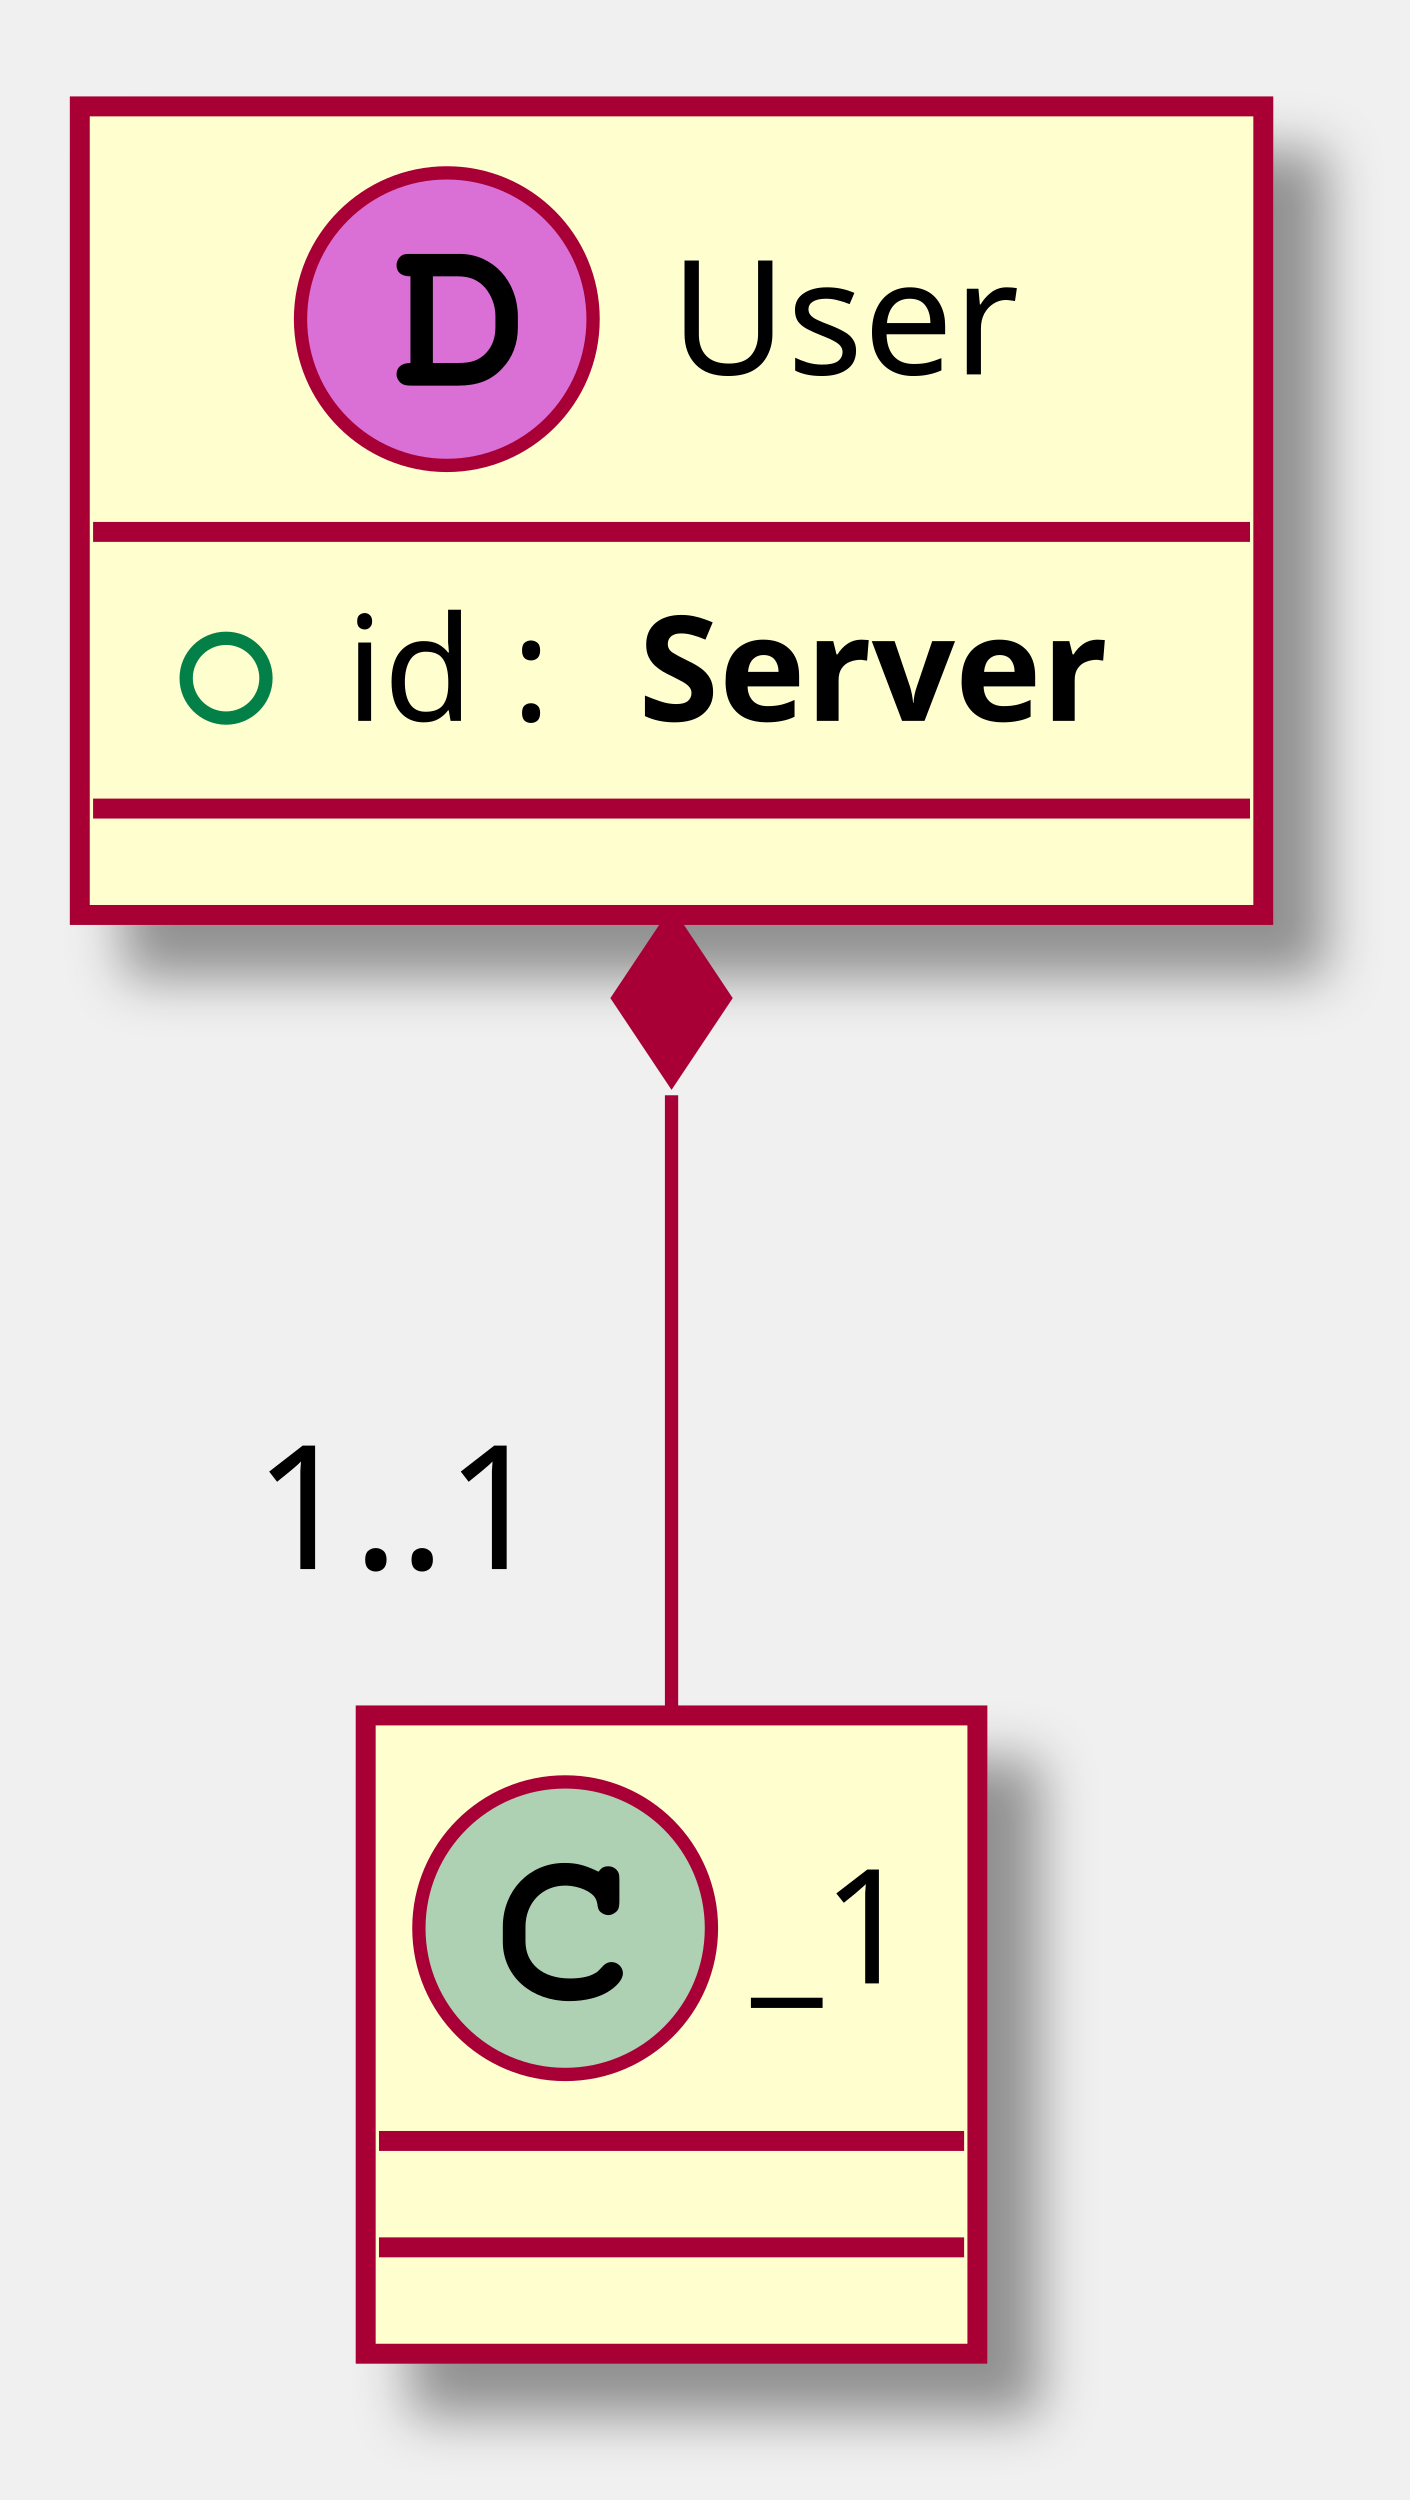
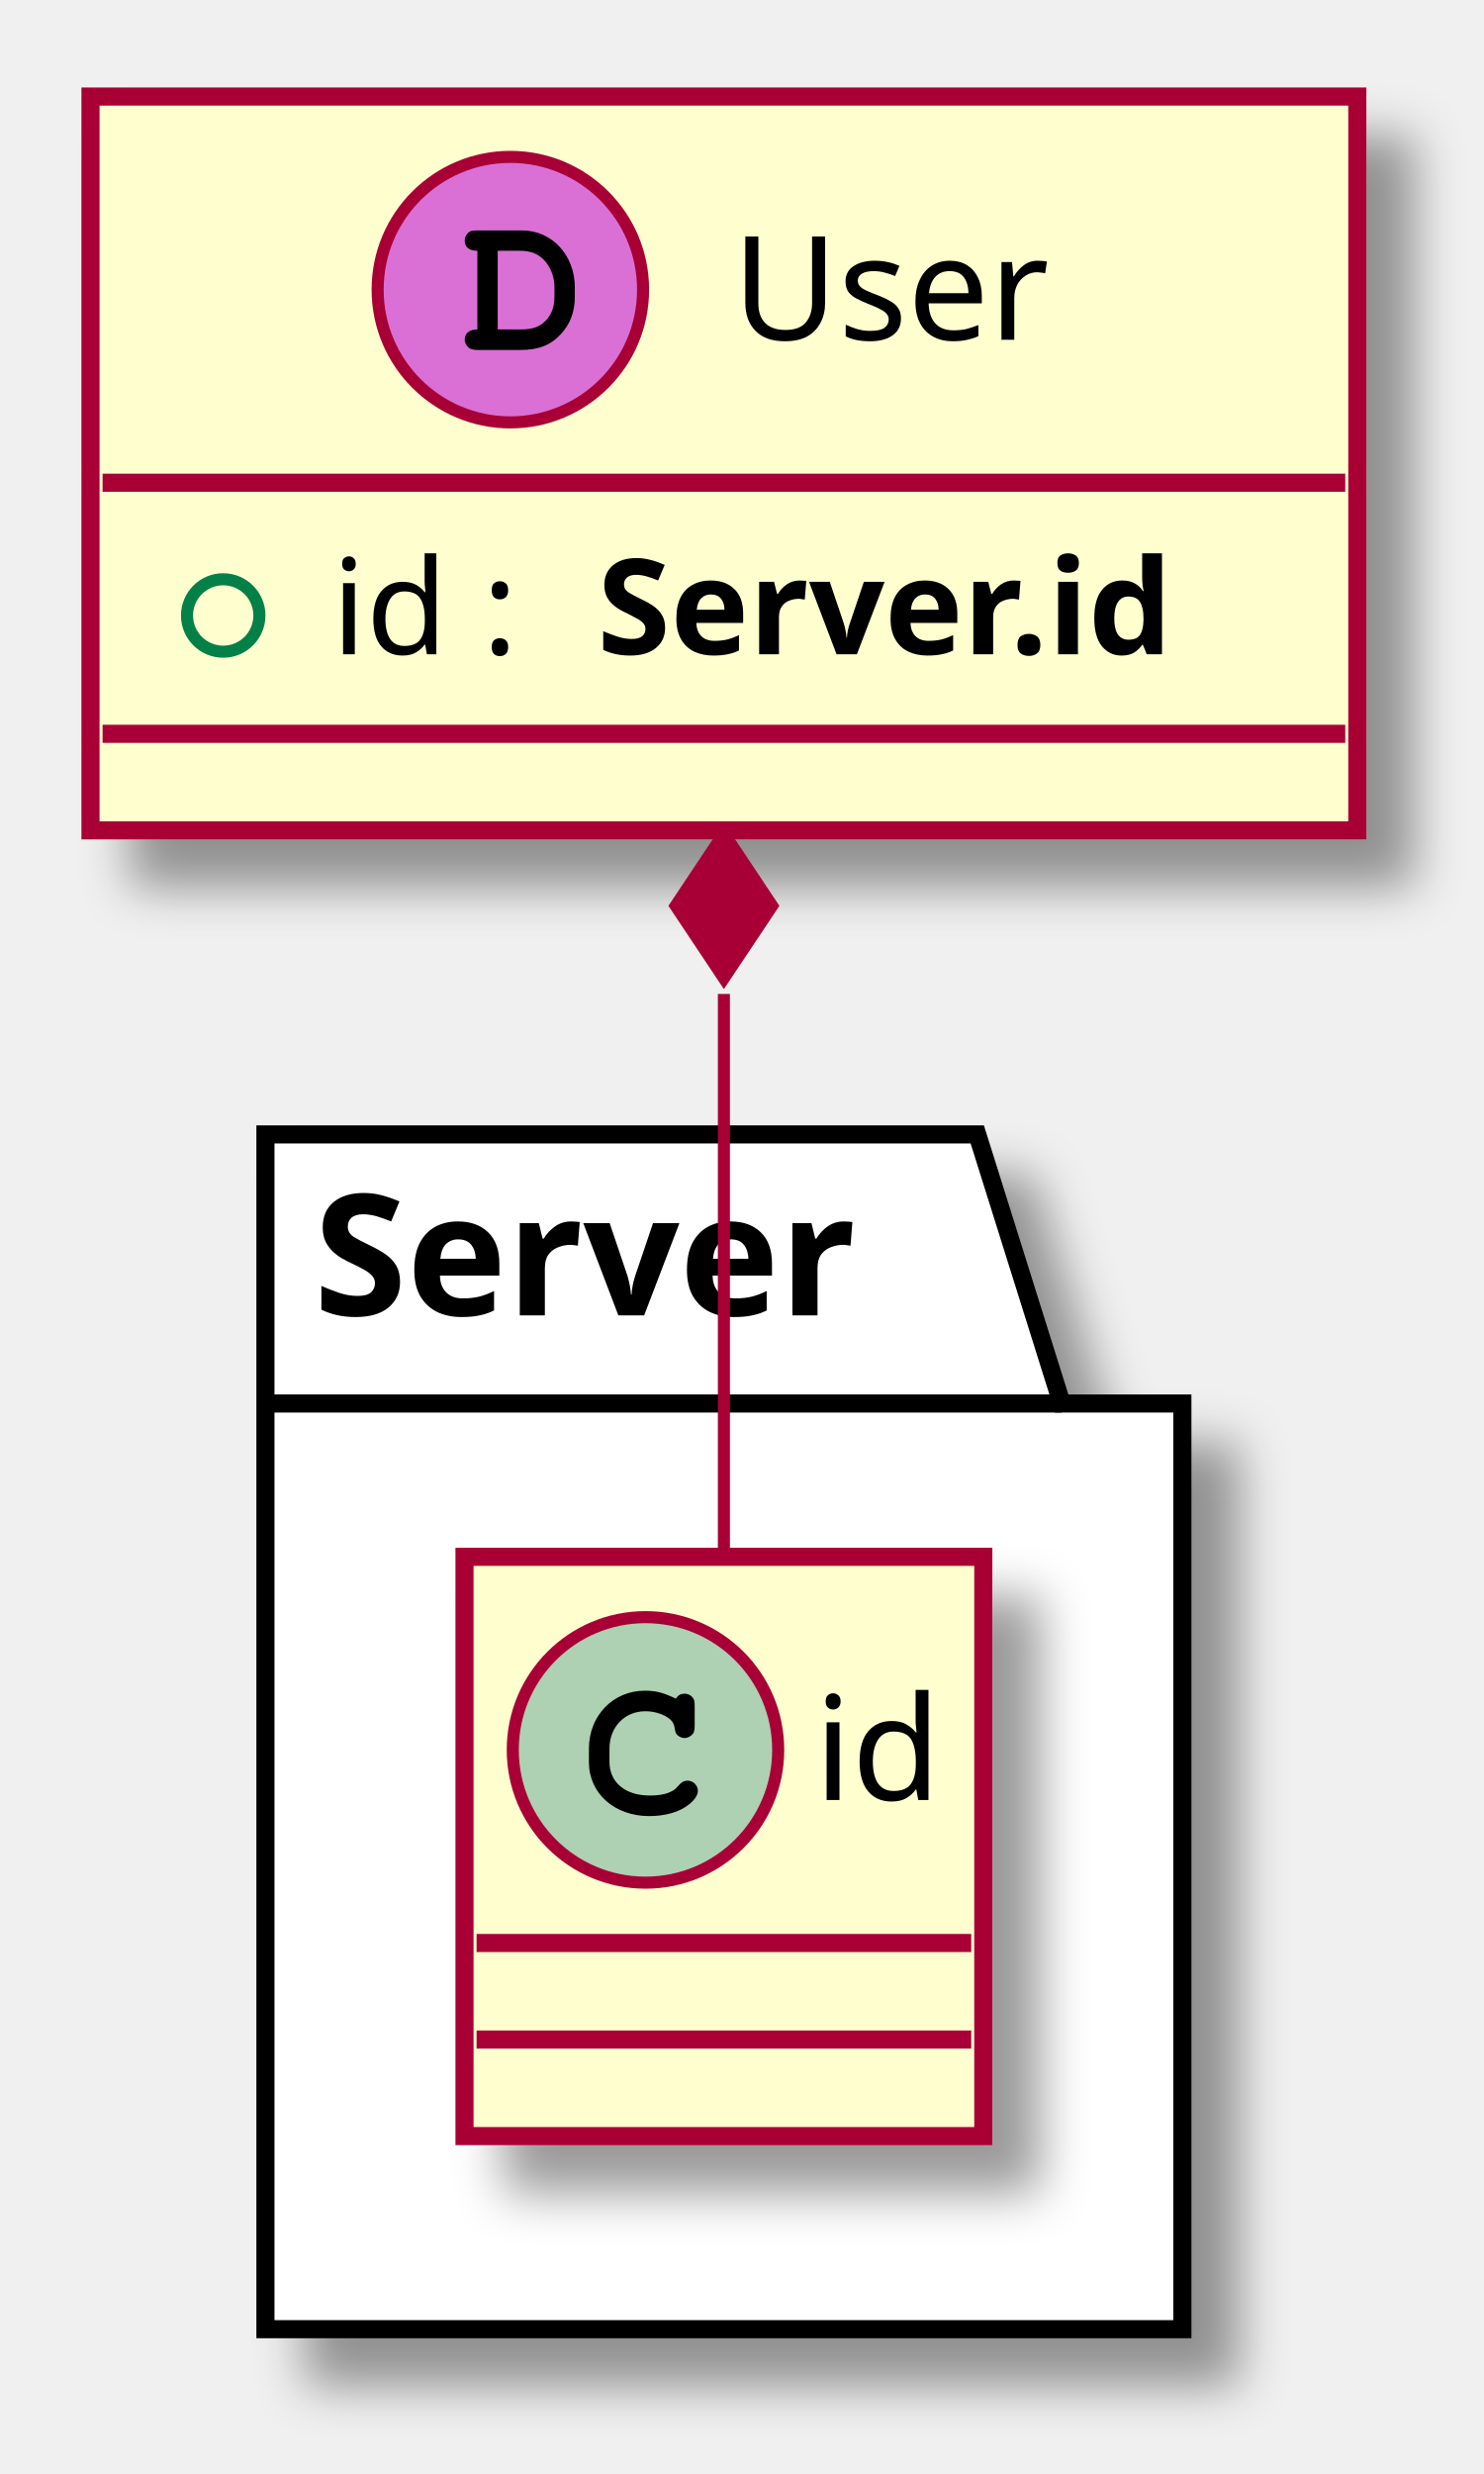
- <svg xmlns="http://www.w3.org/2000/svg" contentScriptType="application/ecmascript" contentStyleType="text/css" height="188px" preserveAspectRatio="none" style="width:106px;height:188px;" version="1.1" viewBox="0 0 106 188" width="106px" zoomAndPan="magnify">
+ <svg xmlns="http://www.w3.org/2000/svg" contentScriptType="application/ecmascript" contentStyleType="text/css" height="205px" preserveAspectRatio="none" style="width:123px;height:205px;" version="1.1" viewBox="0 0 123 205" width="123px" zoomAndPan="magnify">
  <defs>
-     <filter height="300%" id="f1stxfa8ayxdmf" width="300%" x="-1" y="-1">
+     <filter height="300%" id="fxyrrmmyfymf3" width="300%" x="-1" y="-1">
      <feGaussianBlur result="blurOut" stdDeviation="2.0" />
      <feColorMatrix in="blurOut" result="blurOut2" type="matrix" values="0 0 0 0 0 0 0 0 0 0 0 0 0 0 0 0 0 0 .4 0" />
      <feOffset dx="4.0" dy="4.0" in="blurOut2" result="blurOut3" />
      <feBlend in="SourceGraphic" in2="blurOut3" mode="normal" />
    </filter>
  </defs>
  <g>
-     <rect fill="#FEFECE" filter="url(#f1stxfa8ayxdmf)" height="60.805" id="_0" style="stroke: #A80036; stroke-width: 1.5;" width="89" x="6" y="8" />
-     <ellipse cx="33.6" cy="24" fill="#DA70D6" rx="11" ry="11" style="stroke: #A80036; stroke-width: 1.0;" />
-     <path d="M30.866,27.297 L30.866,20.781 C30.194,20.781 29.819,20.484 29.819,19.938 C29.819,19.656 29.975,19.359 30.225,19.203 C30.381,19.109 30.506,19.094 30.959,19.094 L34.569,19.094 C37.053,19.094 38.944,21.141 38.944,23.812 L38.944,24.609 C38.944,25.859 38.538,26.906 37.756,27.719 C36.928,28.609 35.913,29 34.428,29 L30.959,29 C30.553,29 30.334,28.953 30.178,28.828 C29.959,28.672 29.819,28.406 29.819,28.156 C29.819,27.609 30.209,27.297 30.866,27.297 Z M32.553,27.297 L34.444,27.297 C35.459,27.297 36.022,27.094 36.553,26.547 C37.022,26.031 37.256,25.438 37.256,24.562 L37.256,23.781 C37.256,22.984 36.975,22.234 36.491,21.656 C35.975,21.062 35.334,20.781 34.428,20.781 L32.553,20.781 Z " />
-     <text fill="#000000" font-family="sans-serif" font-size="12" lengthAdjust="spacingAndGlyphs" textLength="29" x="50.4" y="28.154">User</text>
-     <line style="stroke: #A80036; stroke-width: 1.5;" x1="7" x2="94" y1="40" y2="40" />
-     <ellipse cx="17" cy="51" fill="none" rx="3" ry="3" style="stroke: #038048; stroke-width: 1.0;" />
-     <text fill="#000000" font-family="sans-serif" font-size="11" lengthAdjust="spacingAndGlyphs" textLength="18" x="26" y="54.21">id :</text>
-     <text fill="#000000" font-family="sans-serif" font-size="11" font-weight="bold" lengthAdjust="spacingAndGlyphs" textLength="41" x="48" y="54.21">Server</text>
-     <line style="stroke: #A80036; stroke-width: 1.5;" x1="7" x2="94" y1="60.805" y2="60.805" />
-     <rect fill="#FEFECE" filter="url(#f1stxfa8ayxdmf)" height="48" id="_1" style="stroke: #A80036; stroke-width: 1.5;" width="46" x="27.5" y="129" />
-     <ellipse cx="42.5" cy="145" fill="#ADD1B2" rx="11" ry="11" style="stroke: #A80036; stroke-width: 1.0;" />
-     <path d="M44.844,140.672 L45.016,140.75 C45.234,140.438 45.438,140.344 45.734,140.344 C46.031,140.344 46.312,140.484 46.469,140.75 C46.562,140.906 46.578,141.031 46.578,141.469 L46.578,142.891 C46.578,143.312 46.547,143.5 46.438,143.656 C46.266,143.875 46,144.016 45.734,144.016 C45.516,144.016 45.281,143.906 45.141,143.766 C45,143.641 44.969,143.516 44.906,143.109 C44.812,142.703 44.641,142.484 44.156,142.203 C43.688,141.953 43.078,141.797 42.5,141.797 C40.766,141.797 39.516,143.109 39.516,144.891 L39.516,145.984 C39.516,147.688 40.812,148.781 42.859,148.781 C43.625,148.781 44.312,148.656 44.734,148.391 C44.922,148.297 44.922,148.297 45.375,147.812 C45.562,147.625 45.766,147.547 45.984,147.547 C46.453,147.547 46.844,147.938 46.844,148.391 C46.844,148.781 46.516,149.234 45.938,149.641 C45.188,150.188 44.031,150.484 42.812,150.484 C39.922,150.484 37.812,148.594 37.812,146.016 L37.812,144.891 C37.812,142.172 39.812,140.094 42.438,140.094 C43.312,140.094 43.906,140.234 44.844,140.672 Z " />
-     <text fill="#000000" font-family="sans-serif" font-size="12" lengthAdjust="spacingAndGlyphs" textLength="14" x="56.5" y="149.154">_1</text>
-     <line style="stroke: #A80036; stroke-width: 1.5;" x1="28.5" x2="72.5" y1="161" y2="161" />
-     <line style="stroke: #A80036; stroke-width: 1.5;" x1="28.5" x2="72.5" y1="169" y2="169" />
-     <path d="M50.5,82.362 C50.5,98.087 50.5,115.293 50.5,128.669 " fill="none" id="_0&lt;-_1" style="stroke: #A80036; stroke-width: 1.0;" />
-     <polygon fill="#A80036" points="50.5,69.058,46.5,75.058,50.5,81.058,54.5,75.058,50.5,69.058" style="stroke: #A80036; stroke-width: 1.0;" />
-     <text fill="#000000" font-family="sans-serif" font-size="13" lengthAdjust="spacingAndGlyphs" textLength="24" x="19.087" y="117.993">1..1</text>
+     <polygon fill="#FFFFFF" filter="url(#fxyrrmmyfymf3)" points="22,94,81,94,88,116.297,98,116.297,98,193,22,193,22,94" style="stroke: #000000; stroke-width: 1.5;" />
+     <line style="stroke: #000000; stroke-width: 1.5;" x1="22" x2="88" y1="116.297" y2="116.297" />
+     <text fill="#000000" font-family="sans-serif" font-size="14" font-weight="bold" lengthAdjust="spacingAndGlyphs" textLength="53" x="26" y="108.995">Server</text>
+     <rect fill="#FEFECE" filter="url(#fxyrrmmyfymf3)" height="48" id="Server.id" style="stroke: #A80036; stroke-width: 1.5;" width="43" x="38.5" y="129" />
+     <ellipse cx="53.5" cy="145" fill="#ADD1B2" rx="11" ry="11" style="stroke: #A80036; stroke-width: 1.0;" />
+     <path d="M55.844,140.672 L56.016,140.75 C56.234,140.438 56.438,140.344 56.734,140.344 C57.031,140.344 57.312,140.484 57.469,140.75 C57.562,140.906 57.578,141.031 57.578,141.469 L57.578,142.891 C57.578,143.312 57.547,143.5 57.438,143.656 C57.266,143.875 57,144.016 56.734,144.016 C56.516,144.016 56.281,143.906 56.141,143.766 C56,143.641 55.969,143.516 55.906,143.109 C55.812,142.703 55.641,142.484 55.156,142.203 C54.688,141.953 54.078,141.797 53.5,141.797 C51.766,141.797 50.516,143.109 50.516,144.891 L50.516,145.984 C50.516,147.688 51.812,148.781 53.859,148.781 C54.625,148.781 55.312,148.656 55.734,148.391 C55.922,148.297 55.922,148.297 56.375,147.812 C56.562,147.625 56.766,147.547 56.984,147.547 C57.453,147.547 57.844,147.938 57.844,148.391 C57.844,148.781 57.516,149.234 56.938,149.641 C56.188,150.188 55.031,150.484 53.812,150.484 C50.922,150.484 48.812,148.594 48.812,146.016 L48.812,144.891 C48.812,142.172 50.812,140.094 53.438,140.094 C54.312,140.094 54.906,140.234 55.844,140.672 Z " />
+     <text fill="#000000" font-family="sans-serif" font-size="12" lengthAdjust="spacingAndGlyphs" textLength="11" x="67.5" y="149.154">id</text>
+     <line style="stroke: #A80036; stroke-width: 1.5;" x1="39.5" x2="80.5" y1="161" y2="161" />
+     <line style="stroke: #A80036; stroke-width: 1.5;" x1="39.5" x2="80.5" y1="169" y2="169" />
+     <rect fill="#FEFECE" filter="url(#fxyrrmmyfymf3)" height="60.805" id="_0" style="stroke: #A80036; stroke-width: 1.5;" width="105" x="7.5" y="8" />
+     <ellipse cx="42.3" cy="24" fill="#DA70D6" rx="11" ry="11" style="stroke: #A80036; stroke-width: 1.0;" />
+     <path d="M39.566,27.297 L39.566,20.781 C38.894,20.781 38.519,20.484 38.519,19.938 C38.519,19.656 38.675,19.359 38.925,19.203 C39.081,19.109 39.206,19.094 39.659,19.094 L43.269,19.094 C45.753,19.094 47.644,21.141 47.644,23.812 L47.644,24.609 C47.644,25.859 47.237,26.906 46.456,27.719 C45.628,28.609 44.612,29 43.128,29 L39.659,29 C39.253,29 39.034,28.953 38.878,28.828 C38.659,28.672 38.519,28.406 38.519,28.156 C38.519,27.609 38.909,27.297 39.566,27.297 Z M41.253,27.297 L43.144,27.297 C44.159,27.297 44.722,27.094 45.253,26.547 C45.722,26.031 45.956,25.438 45.956,24.562 L45.956,23.781 C45.956,22.984 45.675,22.234 45.191,21.656 C44.675,21.062 44.034,20.781 43.128,20.781 L41.253,20.781 Z " />
+     <text fill="#000000" font-family="sans-serif" font-size="12" lengthAdjust="spacingAndGlyphs" textLength="29" x="60.7" y="28.154">User</text>
+     <line style="stroke: #A80036; stroke-width: 1.5;" x1="8.5" x2="111.5" y1="40" y2="40" />
+     <ellipse cx="18.5" cy="51" fill="none" rx="3" ry="3" style="stroke: #038048; stroke-width: 1.0;" />
+     <text fill="#000000" font-family="sans-serif" font-size="11" lengthAdjust="spacingAndGlyphs" textLength="18" x="27.5" y="54.21">id :</text>
+     <text fill="#000000" font-family="sans-serif" font-size="11" font-weight="bold" lengthAdjust="spacingAndGlyphs" textLength="57" x="49.5" y="54.21">Server.id</text>
+     <line style="stroke: #A80036; stroke-width: 1.5;" x1="8.5" x2="111.5" y1="60.805" y2="60.805" />
+     <path d="M60,82.362 C60,98.086 60,115.293 60,128.669 " fill="none" id="_0&lt;-Server.id" style="stroke: #A80036; stroke-width: 1.0;" />
+     <polygon fill="#A80036" points="60,69.058,56,75.058,60,81.058,64,75.058,60,69.058" style="stroke: #A80036; stroke-width: 1.0;" />
+     <text fill="#000000" font-family="sans-serif" font-size="13" lengthAdjust="spacingAndGlyphs" textLength="0" x="59.513" y="117.993" />
  </g>
</svg>
